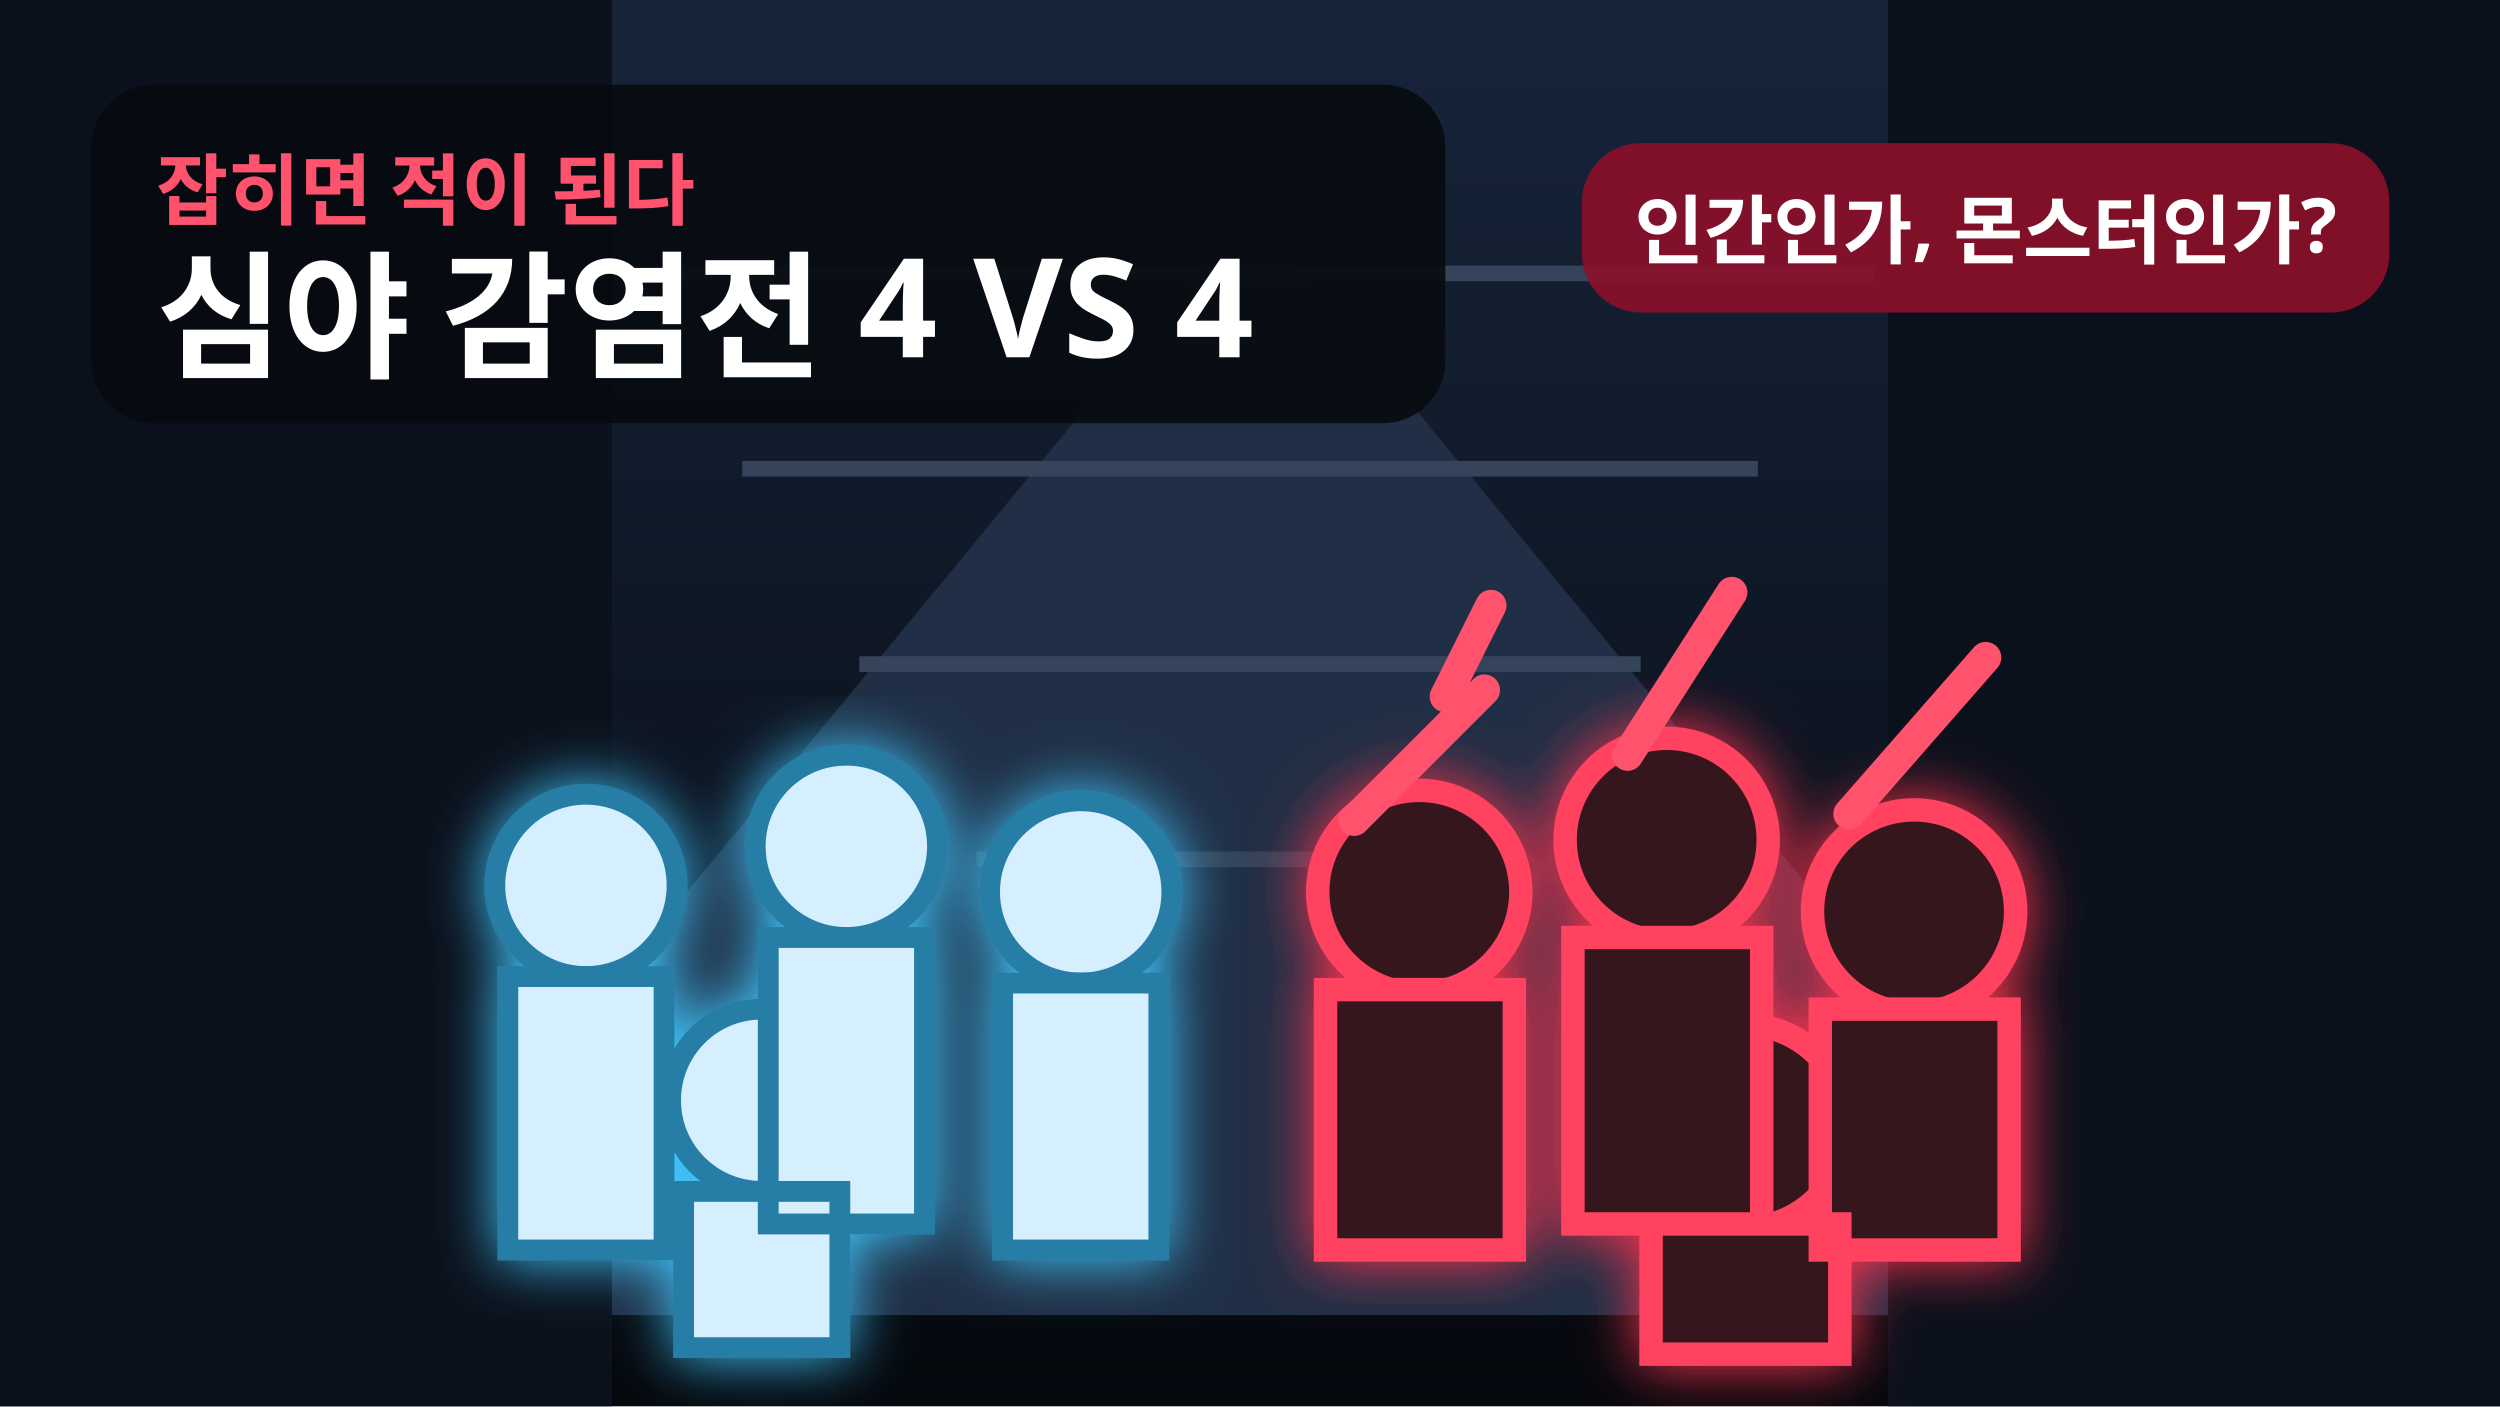
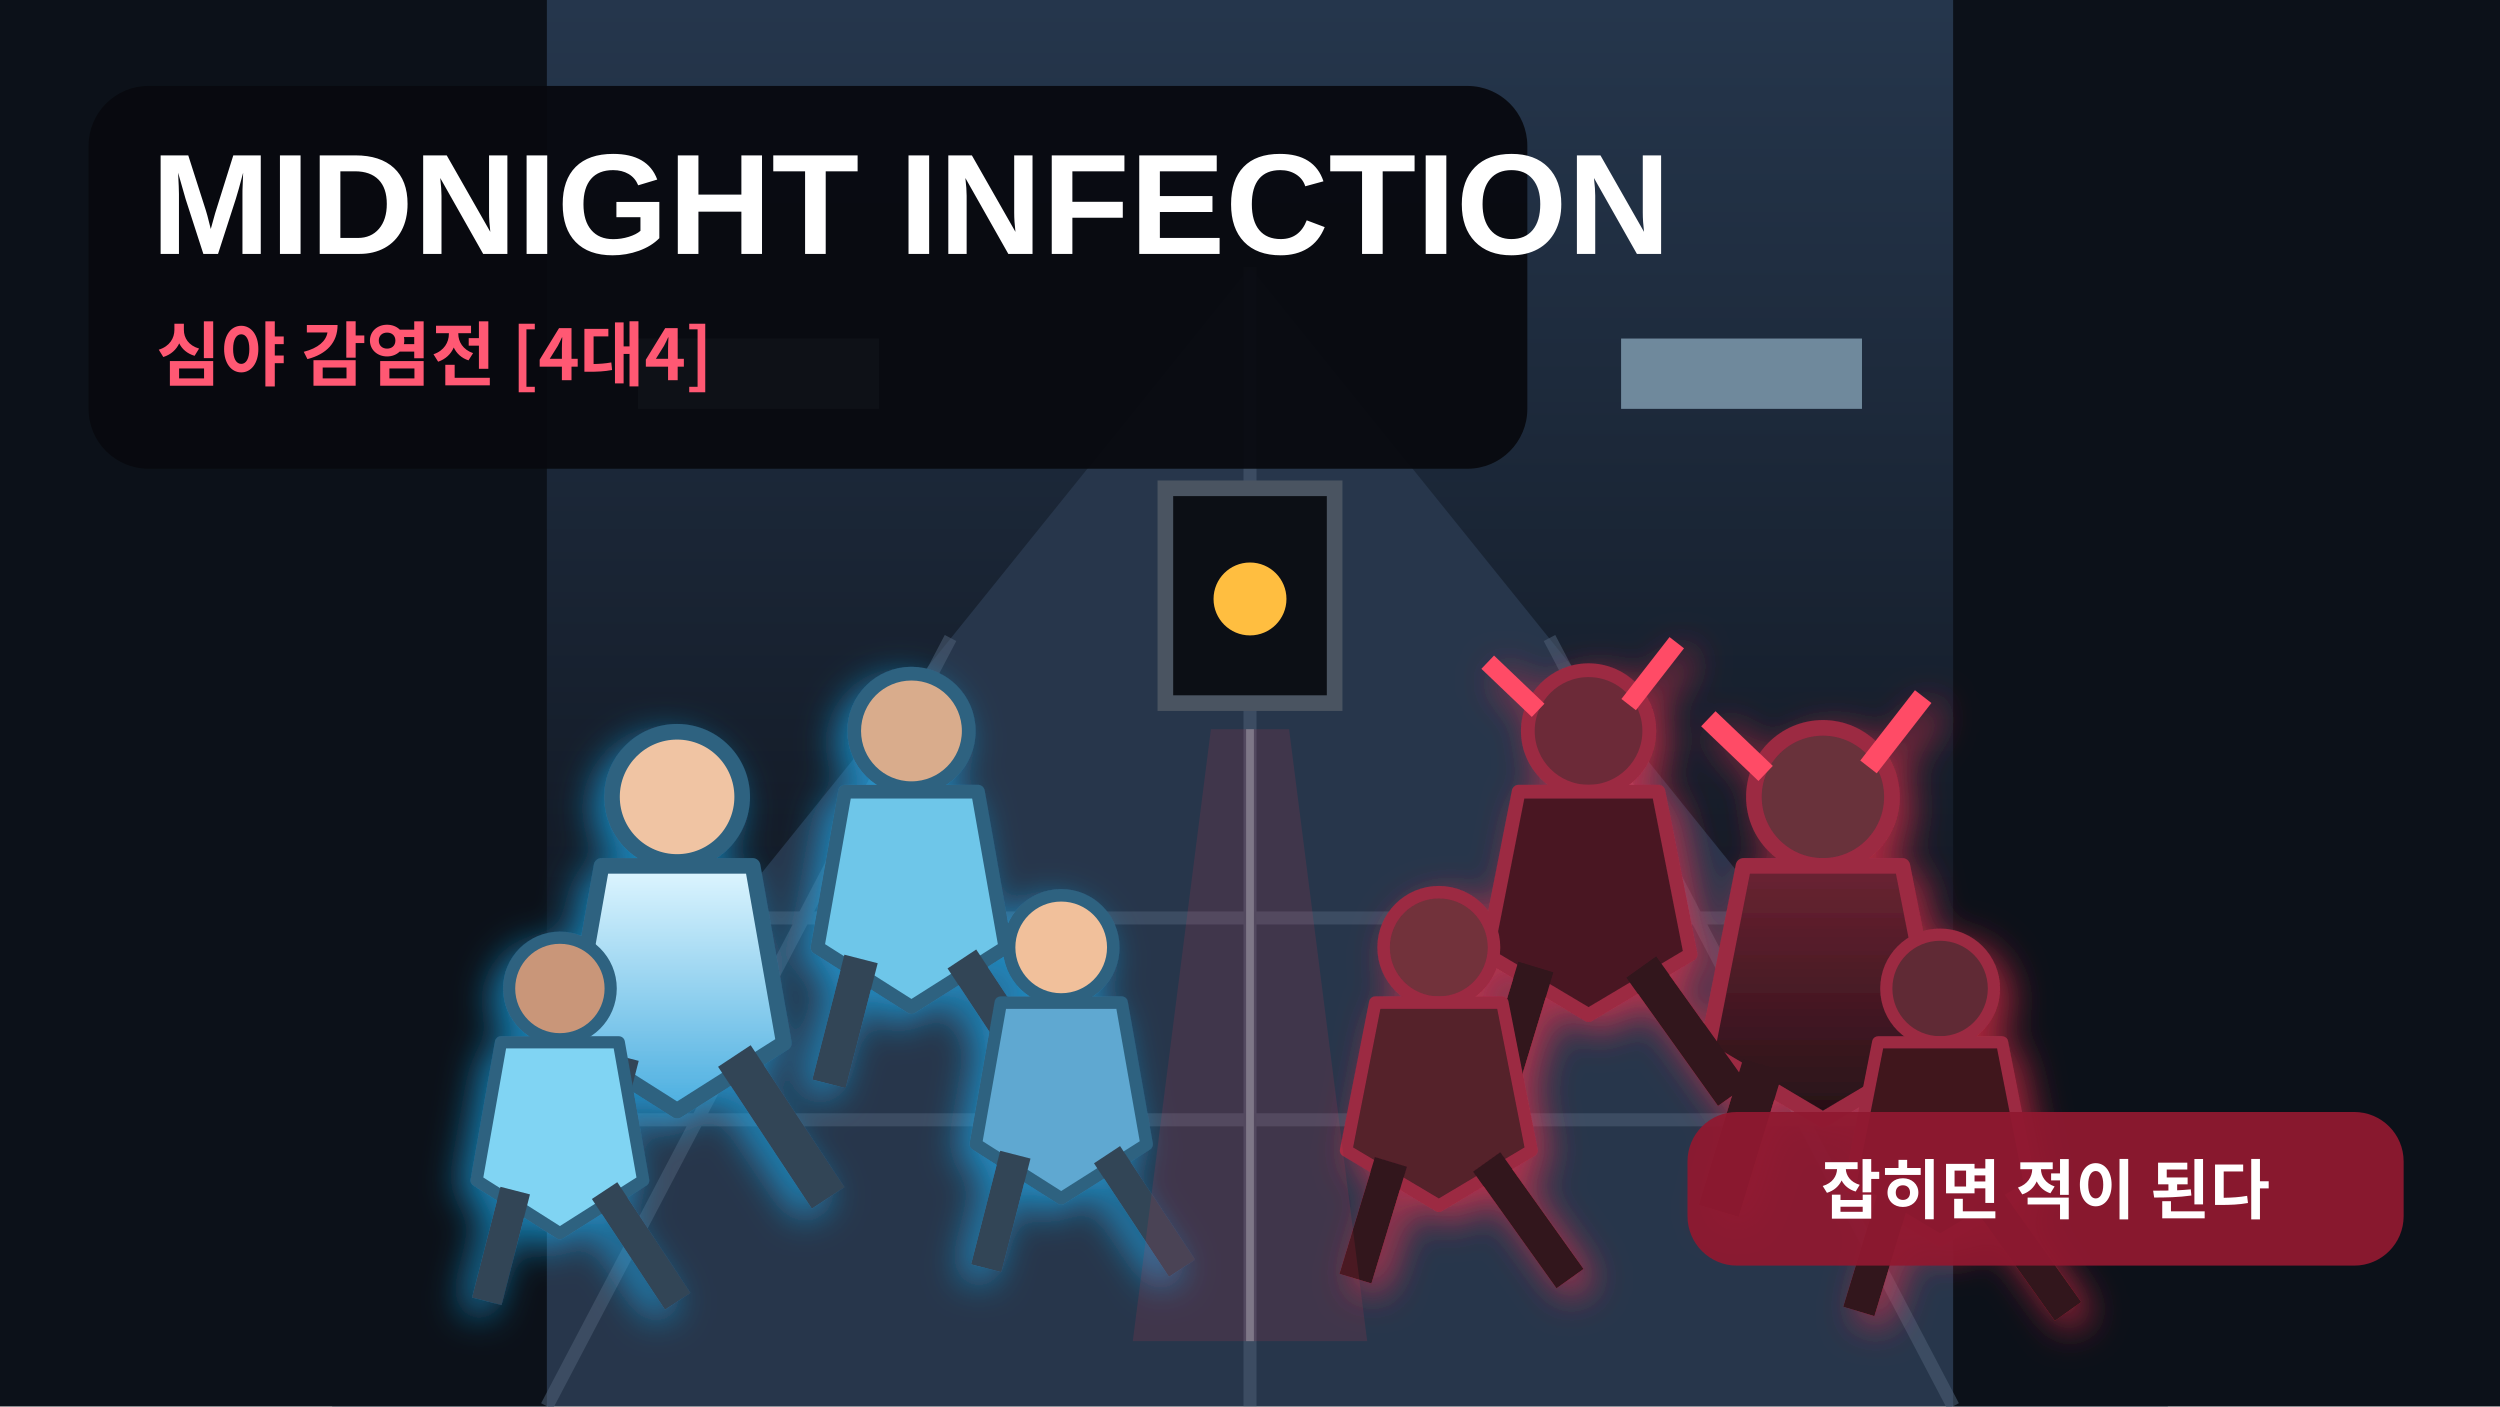
<svg xmlns="http://www.w3.org/2000/svg" viewBox="0 0 1920 1080" role="img" aria-labelledby="t d">
  <defs>
    <linearGradient id="hall" x2="0" y2="1">
-       <stop stop-color="#17243a" />
-       <stop offset="1" stop-color="#05080d" />
+       <stop stop-color="#25364c" />
+       <stop offset="1" stop-color="#080a10" />
    </linearGradient>
-     <filter id="red">
-       <feDropShadow dx="0" dy="0" stdDeviation="22" flood-color="#ff304d" />
+     <linearGradient id="blue" x2="0" y2="1">
+       <stop stop-color="#dff6ff" />
+       <stop offset="1" stop-color="#4aaee0" />
+     </linearGradient>
+     <linearGradient id="red" x2="0" y2="1">
+       <stop stop-color="#6b2332" />
+       <stop offset="1" stop-color="#251017" />
+     </linearGradient>
+     <filter id="sb">
+       <feDropShadow dx="-9" dy="9" stdDeviation="14" flood-color="#20b9ff" flood-opacity=".65" />
    </filter>
-     <filter id="blue">
-       <feDropShadow dx="0" dy="0" stdDeviation="22" flood-color="#40c7ff" />
+     <filter id="sr">
+       <feDropShadow dx="9" dy="9" stdDeviation="14" flood-color="#ff2f50" flood-opacity=".65" />
    </filter>
  </defs>
  <rect width="1920" height="1080" fill="url(#hall)" />
-   <path d="M960 160 1660 1010H260Z" fill="#202f45" />
-   <path d="M0 0h470v1080H0zM1450 0h470v1080h-470z" fill="#0b111c" />
-   <g stroke="#35445a" stroke-width="12">
-     <path d="M480 210h960M570 360h780M660 510h600M750 660h420" />
+   <path d="M960 205 1665 1080H255Z" fill="#27364b" />
+   <path d="M0 0h420v1080H0zM1500 0h420v1080h-420z" fill="#0c1119" />
+   <path d="M960 205 960 1080M730 490l-310 590M1190 490l310 590M575 705h770M454 860h1012" stroke="#4d5f75" stroke-width="10" opacity=".55" />
+   <g fill="#a5c8dc" opacity=".6">
+     <rect x="490" y="260" width="185" height="54" />
+     <rect x="1245" y="260" width="185" height="54" />
  </g>
-   <g filter="url(#blue)" fill="#d6efff" stroke="#287da5" stroke-width="16">
-     <circle cx="450" cy="680" r="70" />
-     <circle cx="650" cy="650" r="70" />
-     <circle cx="830" cy="685" r="70" />
-     <circle cx="585" cy="845" r="70" />
-     <path d="M390 750v210h120V750zM590 720v220h120V720zM770 755v205h120V755zM525 915v120h120V915z" />
+   <path d="M895 375h130v165H895z" fill="#0c0f15" stroke="#4a5461" stroke-width="12" />
+   <circle cx="960" cy="460" r="28" fill="#ffbe40" />
+   <g filter="url(#sb)" stroke="#2d6280" stroke-width="12" stroke-linejoin="round">
+     <g transform="translate(520 690)">
+       <circle cy="-78" r="50" fill="#f0c4a3" />
+       <path d="M-58-25h116l24 136L0 163l-82-52z" fill="url(#blue)" />
+       <path d="M-44 121-72 230M44 121l72 109" stroke="#314557" stroke-width="30" />
+     </g>
+     <g transform="translate(700 630) scale(.88)">
+       <circle cy="-78" r="50" fill="#d9ac8c" />
+       <path d="M-58-25h116l24 136L0 163l-82-52z" fill="#6ec6e9" />
+       <path d="M-44 121-72 230M44 121l72 109" stroke="#314557" stroke-width="30" />
+     </g>
+     <g transform="translate(815 790) scale(.8)">
+       <circle cy="-78" r="50" fill="#f1c09b" />
+       <path d="M-58-25h116l24 136L0 163l-82-52z" fill="#5ea8d1" />
+       <path d="M-44 121-72 230M44 121l72 109" stroke="#314557" stroke-width="30" />
+     </g>
+     <g transform="translate(430 820) scale(.78)">
+       <circle cy="-78" r="50" fill="#c99679" />
+       <path d="M-58-25h116l24 136L0 163l-82-52z" fill="#80d4f3" />
+       <path d="M-44 121-72 230M44 121l72 109" stroke="#314557" stroke-width="30" />
+     </g>
  </g>
-   <g filter="url(#red)" fill="#35151e" stroke="#ff4260" stroke-width="18">
-     <circle cx="1090" cy="685" r="78" />
-     <circle cx="1280" cy="645" r="78" />
-     <circle cx="1470" cy="700" r="78" />
-     <circle cx="1340" cy="865" r="78" />
-     <path d="M1018 760v200h145V760zM1208 720v220h145V720zM1398 775v185h145V775zM1268 940v100h145V940z" />
+   <g filter="url(#sr)" stroke="#9c2a43" stroke-width="12" stroke-linejoin="round">
+     <g transform="translate(1400 690)">
+       <circle cy="-78" r="53" fill="#69303b" />
+       <path d="M-61-25h122l28 142L0 170l-89-53z" fill="url(#red)" />
+       <path d="M-46 128-80 240M46 128l80 112" stroke="#31151c" stroke-width="32" />
+       <path d="M-44-96-88-138M35-101l42-54" stroke="#ff4b66" stroke-width="16" />
+     </g>
+     <g transform="translate(1220 630) scale(.88)">
+       <circle cy="-78" r="53" fill="#6c2938" />
+       <path d="M-61-25h122l28 142L0 170l-89-53z" fill="#4a1823" />
+       <path d="M-46 128-80 240M46 128l80 112" stroke="#31151c" stroke-width="32" />
+       <path d="M-44-96-88-138M35-101l42-54" stroke="#ff4b66" stroke-width="16" />
+     </g>
+     <g transform="translate(1105 790) scale(.8)">
+       <circle cy="-78" r="53" fill="#72303b" />
+       <path d="M-61-25h122l28 142L0 170l-89-53z" fill="#54202a" />
+       <path d="M-46 128-80 240M46 128l80 112" stroke="#31151c" stroke-width="32" />
+     </g>
+     <g transform="translate(1490 820) scale(.78)">
+       <circle cy="-78" r="53" fill="#612934" />
+       <path d="M-61-25h122l28 142L0 170l-89-53z" fill="#41141e" />
+       <path d="M-46 128-80 240M46 128l80 112" stroke="#31151c" stroke-width="32" />
+     </g>
  </g>
-   <path d="M1040 630l100-100m-30 5 35-70m105 115 80-125m90 170 105-120" stroke="#ff526d" stroke-width="24" stroke-linecap="round" />
-   <rect x="70" y="65" width="1040" height="260" rx="48" fill="#070a10" opacity=".9" />
-   <text x="120" y="168" font-family="sans-serif" font-size="60" font-weight="900" fill="#ff526d">잡히면 적이 된다</text>
-   <text x="120" y="282" font-family="sans-serif" font-size="106" font-weight="1000" fill="white">심야 감염전 4 VS 4</text>
-   <rect x="1215" y="110" width="620" height="130" rx="45" fill="#8d1029" opacity=".9" />
-   <text x="1525" y="198" text-anchor="middle" font-family="sans-serif" font-size="58" font-weight="900" fill="white">인간인가, 몬스터인가?</text>
+   <path d="M930 560 870 1030h180l-60-470z" fill="#ff334f" opacity=".12" />
+   <path d="M960 560v470" stroke="#fff" stroke-width="6" opacity=".25" />
+   <rect x="68" y="66" width="1105" height="294" rx="46" fill="#07090e" opacity=".93" />
+   <text x="116" y="195" font-family="Arial,DejaVu Sans,sans-serif" font-size="110" font-weight="900" fill="#fff">MIDNIGHT INFECTION</text>
+   <text x="120" y="292" font-family="Noto Sans CJK KR,DejaVu Sans,sans-serif" font-size="54" font-weight="800" fill="#ff5873">심야 감염전 [4대4]</text>
+   <rect x="1296" y="854" width="550" height="118" rx="38" fill="#8f1830" opacity=".94" />
+   <text x="1571" y="932" text-anchor="middle" font-family="Noto Sans CJK KR,DejaVu Sans,sans-serif" font-size="50" font-weight="900" fill="#fff">잡히면 적이 된다</text>
</svg>
